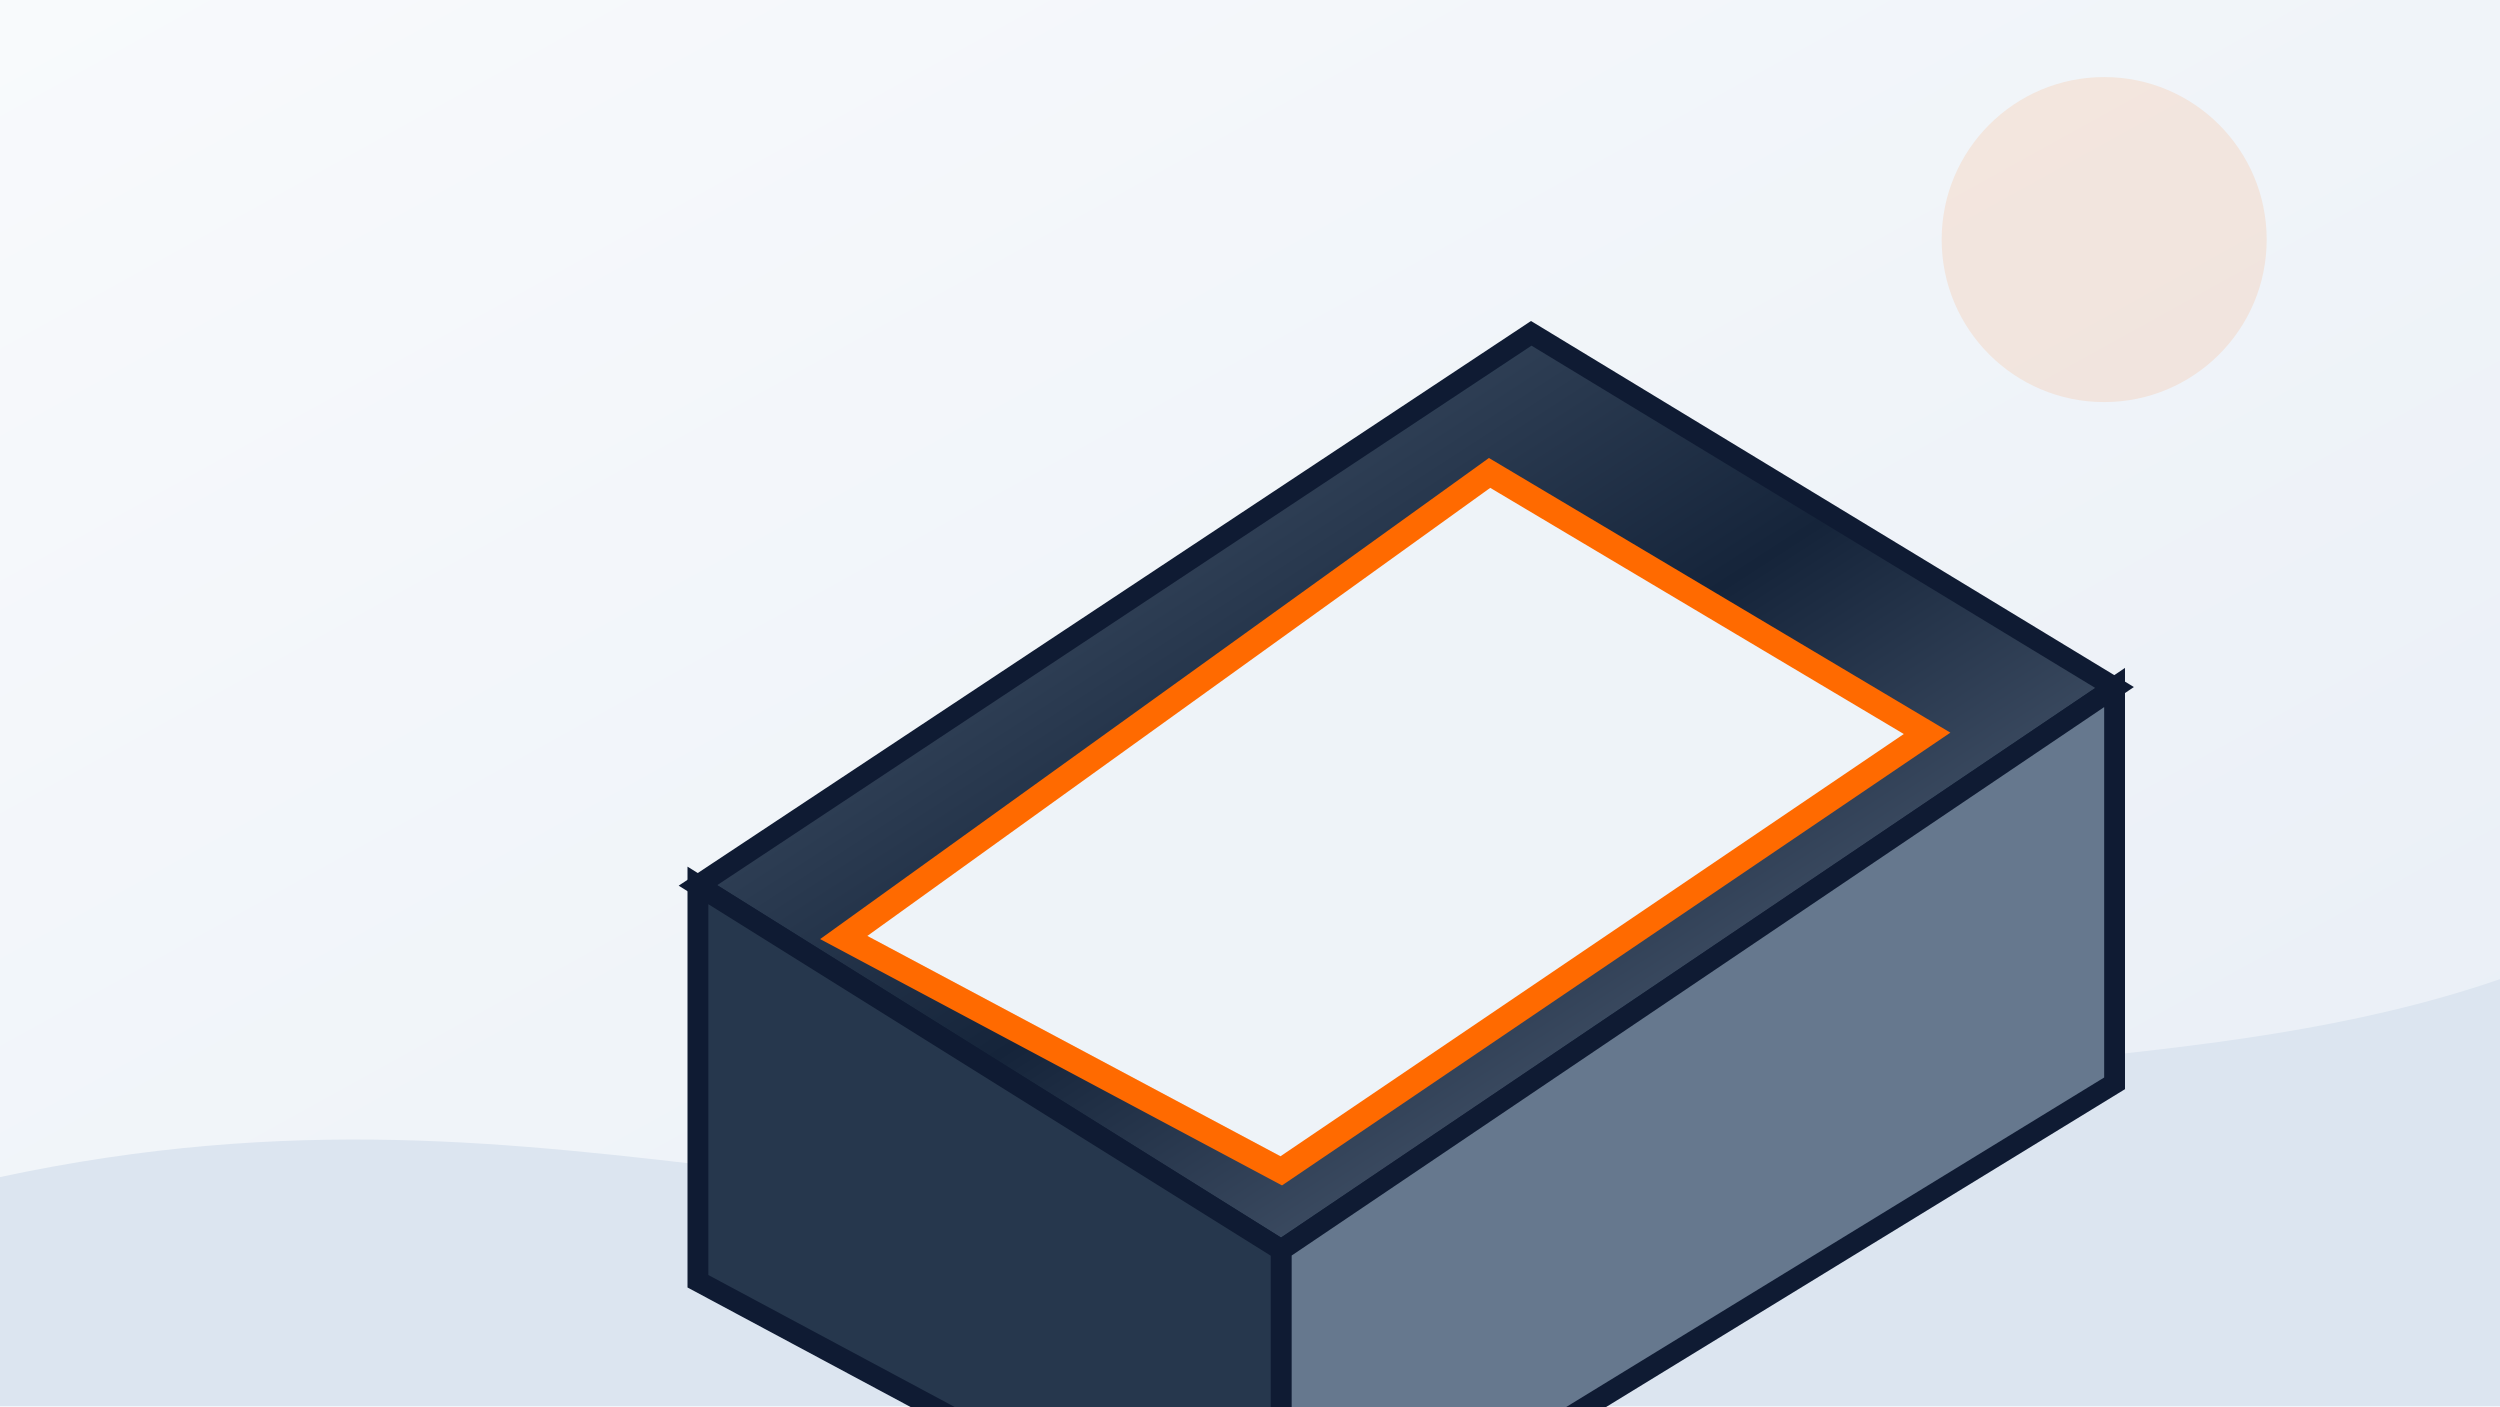
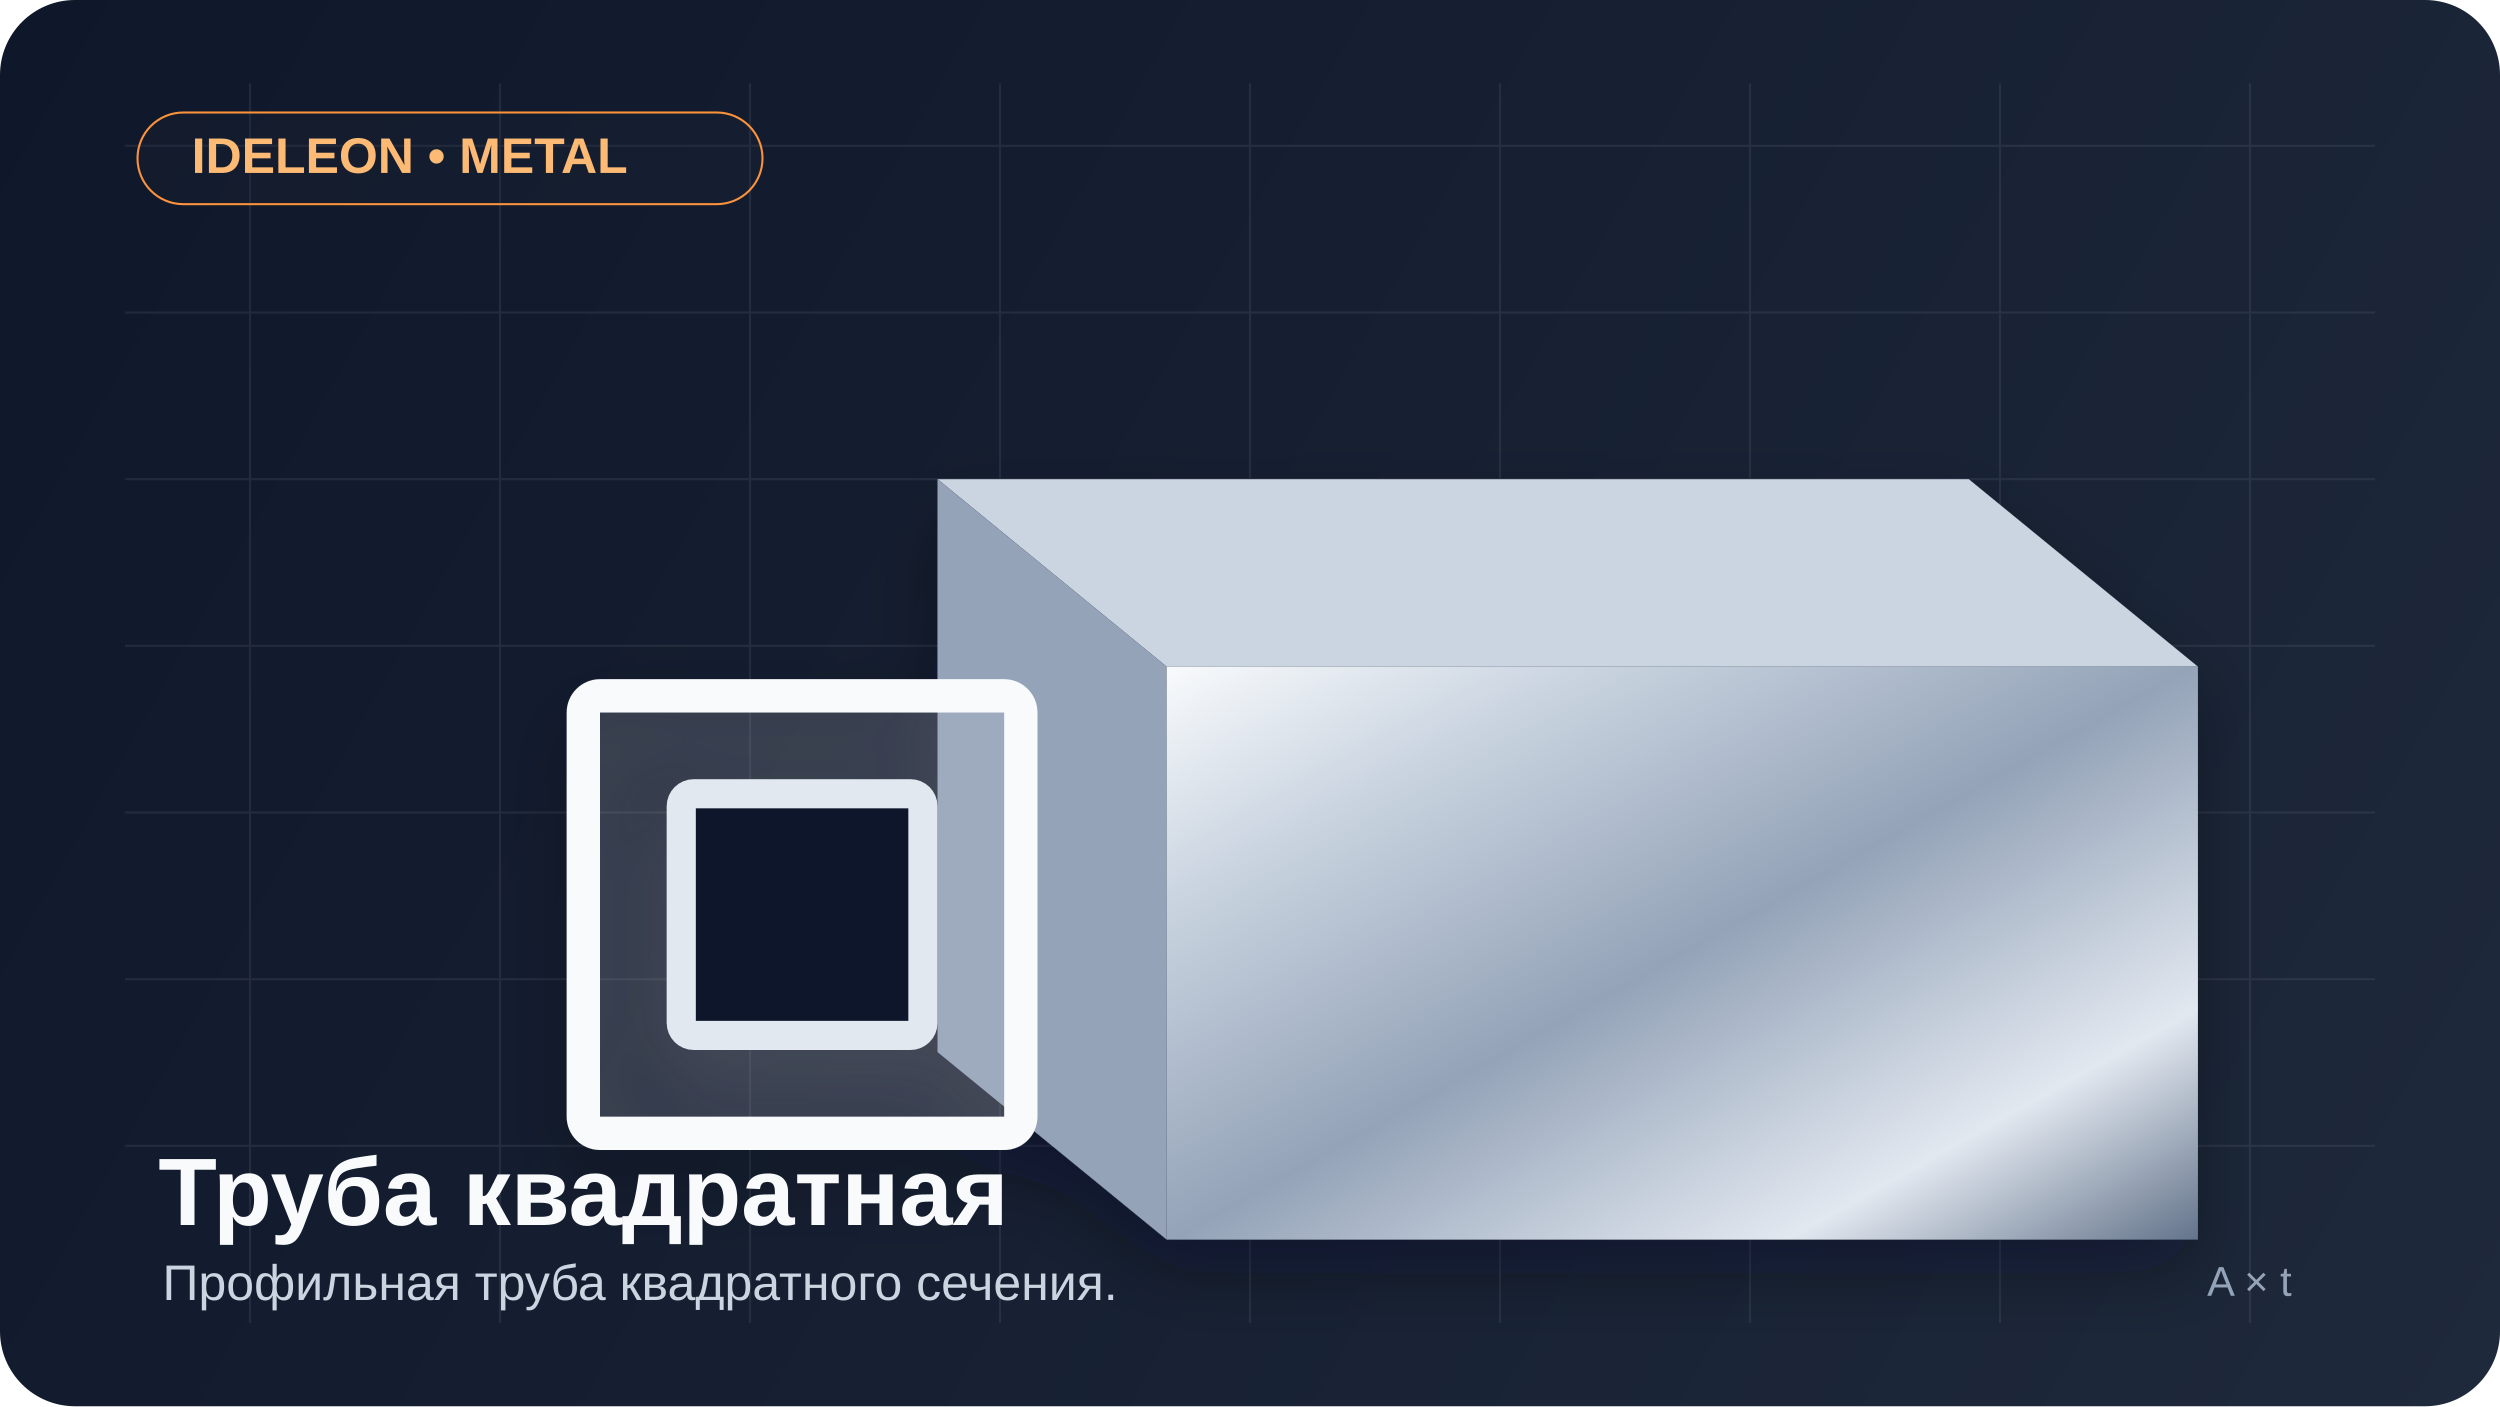
- <svg xmlns="http://www.w3.org/2000/svg" viewBox="0 0 1200 675" role="img">
+ <svg xmlns="http://www.w3.org/2000/svg" width="1200" height="675" viewBox="0 0 1200 675" fill="none">
  <defs>
-     <linearGradient id="bg" x1="0" y1="0" x2="1" y2="1">
-       <stop offset="0" stop-color="#f8fafc" />
-       <stop offset="1" stop-color="#e8eef6" />
+     <linearGradient id="bg" x1="0" y1="0" x2="1200" y2="675" gradientUnits="userSpaceOnUse">
+       <stop stop-color="#0F172A" />
+       <stop offset="1" stop-color="#1E293B" />
    </linearGradient>
    <linearGradient id="steel" x1="0" y1="0" x2="1" y2="1">
-       <stop offset="0" stop-color="#53657b" />
-       <stop offset="0.5" stop-color="#15243a" />
-       <stop offset="1" stop-color="#718197" />
+       <stop offset="0" stop-color="#F8FAFC" />
+       <stop offset="0.2" stop-color="#CBD5E1" />
+       <stop offset="0.5" stop-color="#94A3B8" />
+       <stop offset="0.8" stop-color="#E2E8F0" />
+       <stop offset="1" stop-color="#64748B" />
    </linearGradient>
+     <filter id="shadow" x="-30%" y="-30%" width="160%" height="160%">
+       <feDropShadow dx="0" dy="16" stdDeviation="18" flood-color="#020617" flood-opacity="0.35" />
+     </filter>
  </defs>
-   <rect width="1200" height="675" fill="url(#bg)" />
-   <path d="M0 565 C280 505 430 620 715 550 C910 502 1060 518 1200 470 V675 H0Z" fill="#dce5f0" />
-   <circle cx="1010" cy="115" r="78" fill="#ff6a00" opacity=".11" />
-   <g transform="translate(170 95)">
-     <path d="M165 330L565 65l280 170-400 270z" fill="url(#steel)" stroke="#0f1b33" stroke-width="10" />
-     <path d="M165 330v190l280 150V505z" fill="#26374d" stroke="#0f1b33" stroke-width="10" />
-     <path d="M445 505l400-270v190L445 670z" fill="#66788e" stroke="#0f1b33" stroke-width="10" />
-     <path d="M235 355l210 112 310-210-210-125z" fill="#eef3f8" stroke="#ff6a00" stroke-width="12" />
+   <rect width="1200" height="675" rx="36" fill="url(#bg)" />
+   <g opacity="0.08" stroke="#E2E8F0">
+     <path d="M60 70H1140" />
+     <path d="M60 150H1140" />
+     <path d="M60 230H1140" />
+     <path d="M60 310H1140" />
+     <path d="M60 390H1140" />
+     <path d="M60 470H1140" />
+     <path d="M60 550H1140" />
+     <path d="M120 40V635" />
+     <path d="M240 40V635" />
+     <path d="M360 40V635" />
+     <path d="M480 40V635" />
+     <path d="M600 40V635" />
+     <path d="M720 40V635" />
+     <path d="M840 40V635" />
+     <path d="M960 40V635" />
+     <path d="M1080 40V635" />
  </g>
+   <rect x="66" y="54" width="300" height="44" rx="22" fill="#1f293733" stroke="#FB923C" />
+   <text x="92" y="83" fill="#FDBA74" font-size="24" font-family="Arial, Helvetica, sans-serif" font-weight="700">IDELEON • METAL</text>
+   <g filter="url(#shadow)" transform="translate(245 120)">
+     <polygon points="205,110 700,110 810,200 315,200" fill="#CBD5E1" />
+     <polygon points="205,110 205,385 315,475 315,200" fill="#94A3B8" />
+     <polygon points="315,200 810,200 810,475 315,475" fill="url(#steel)" />
+     <rect x="35" y="214" width="210" height="210" rx="8" fill="#E2E8F0" fill-opacity="0.12" stroke="#F8FAFC" stroke-width="16" />
+     <rect x="82" y="261" width="116" height="116" rx="6" fill="#0F172A" stroke="#E2E8F0" stroke-width="14" />
+   </g>
+   <text x="76" y="588" fill="#F8FAFC" font-size="46" font-family="Arial, Helvetica, sans-serif" font-weight="700">Труба квадратная</text>
+   <text x="78" y="624" fill="#CBD5E1" font-size="24" font-family="Arial, Helvetica, sans-serif">Профильная труба квадратного сечения.</text>
+   <text x="1100" y="622" text-anchor="end" fill="#94A3B8" font-size="20" font-family="Arial, Helvetica, sans-serif">A × t</text>
</svg>
